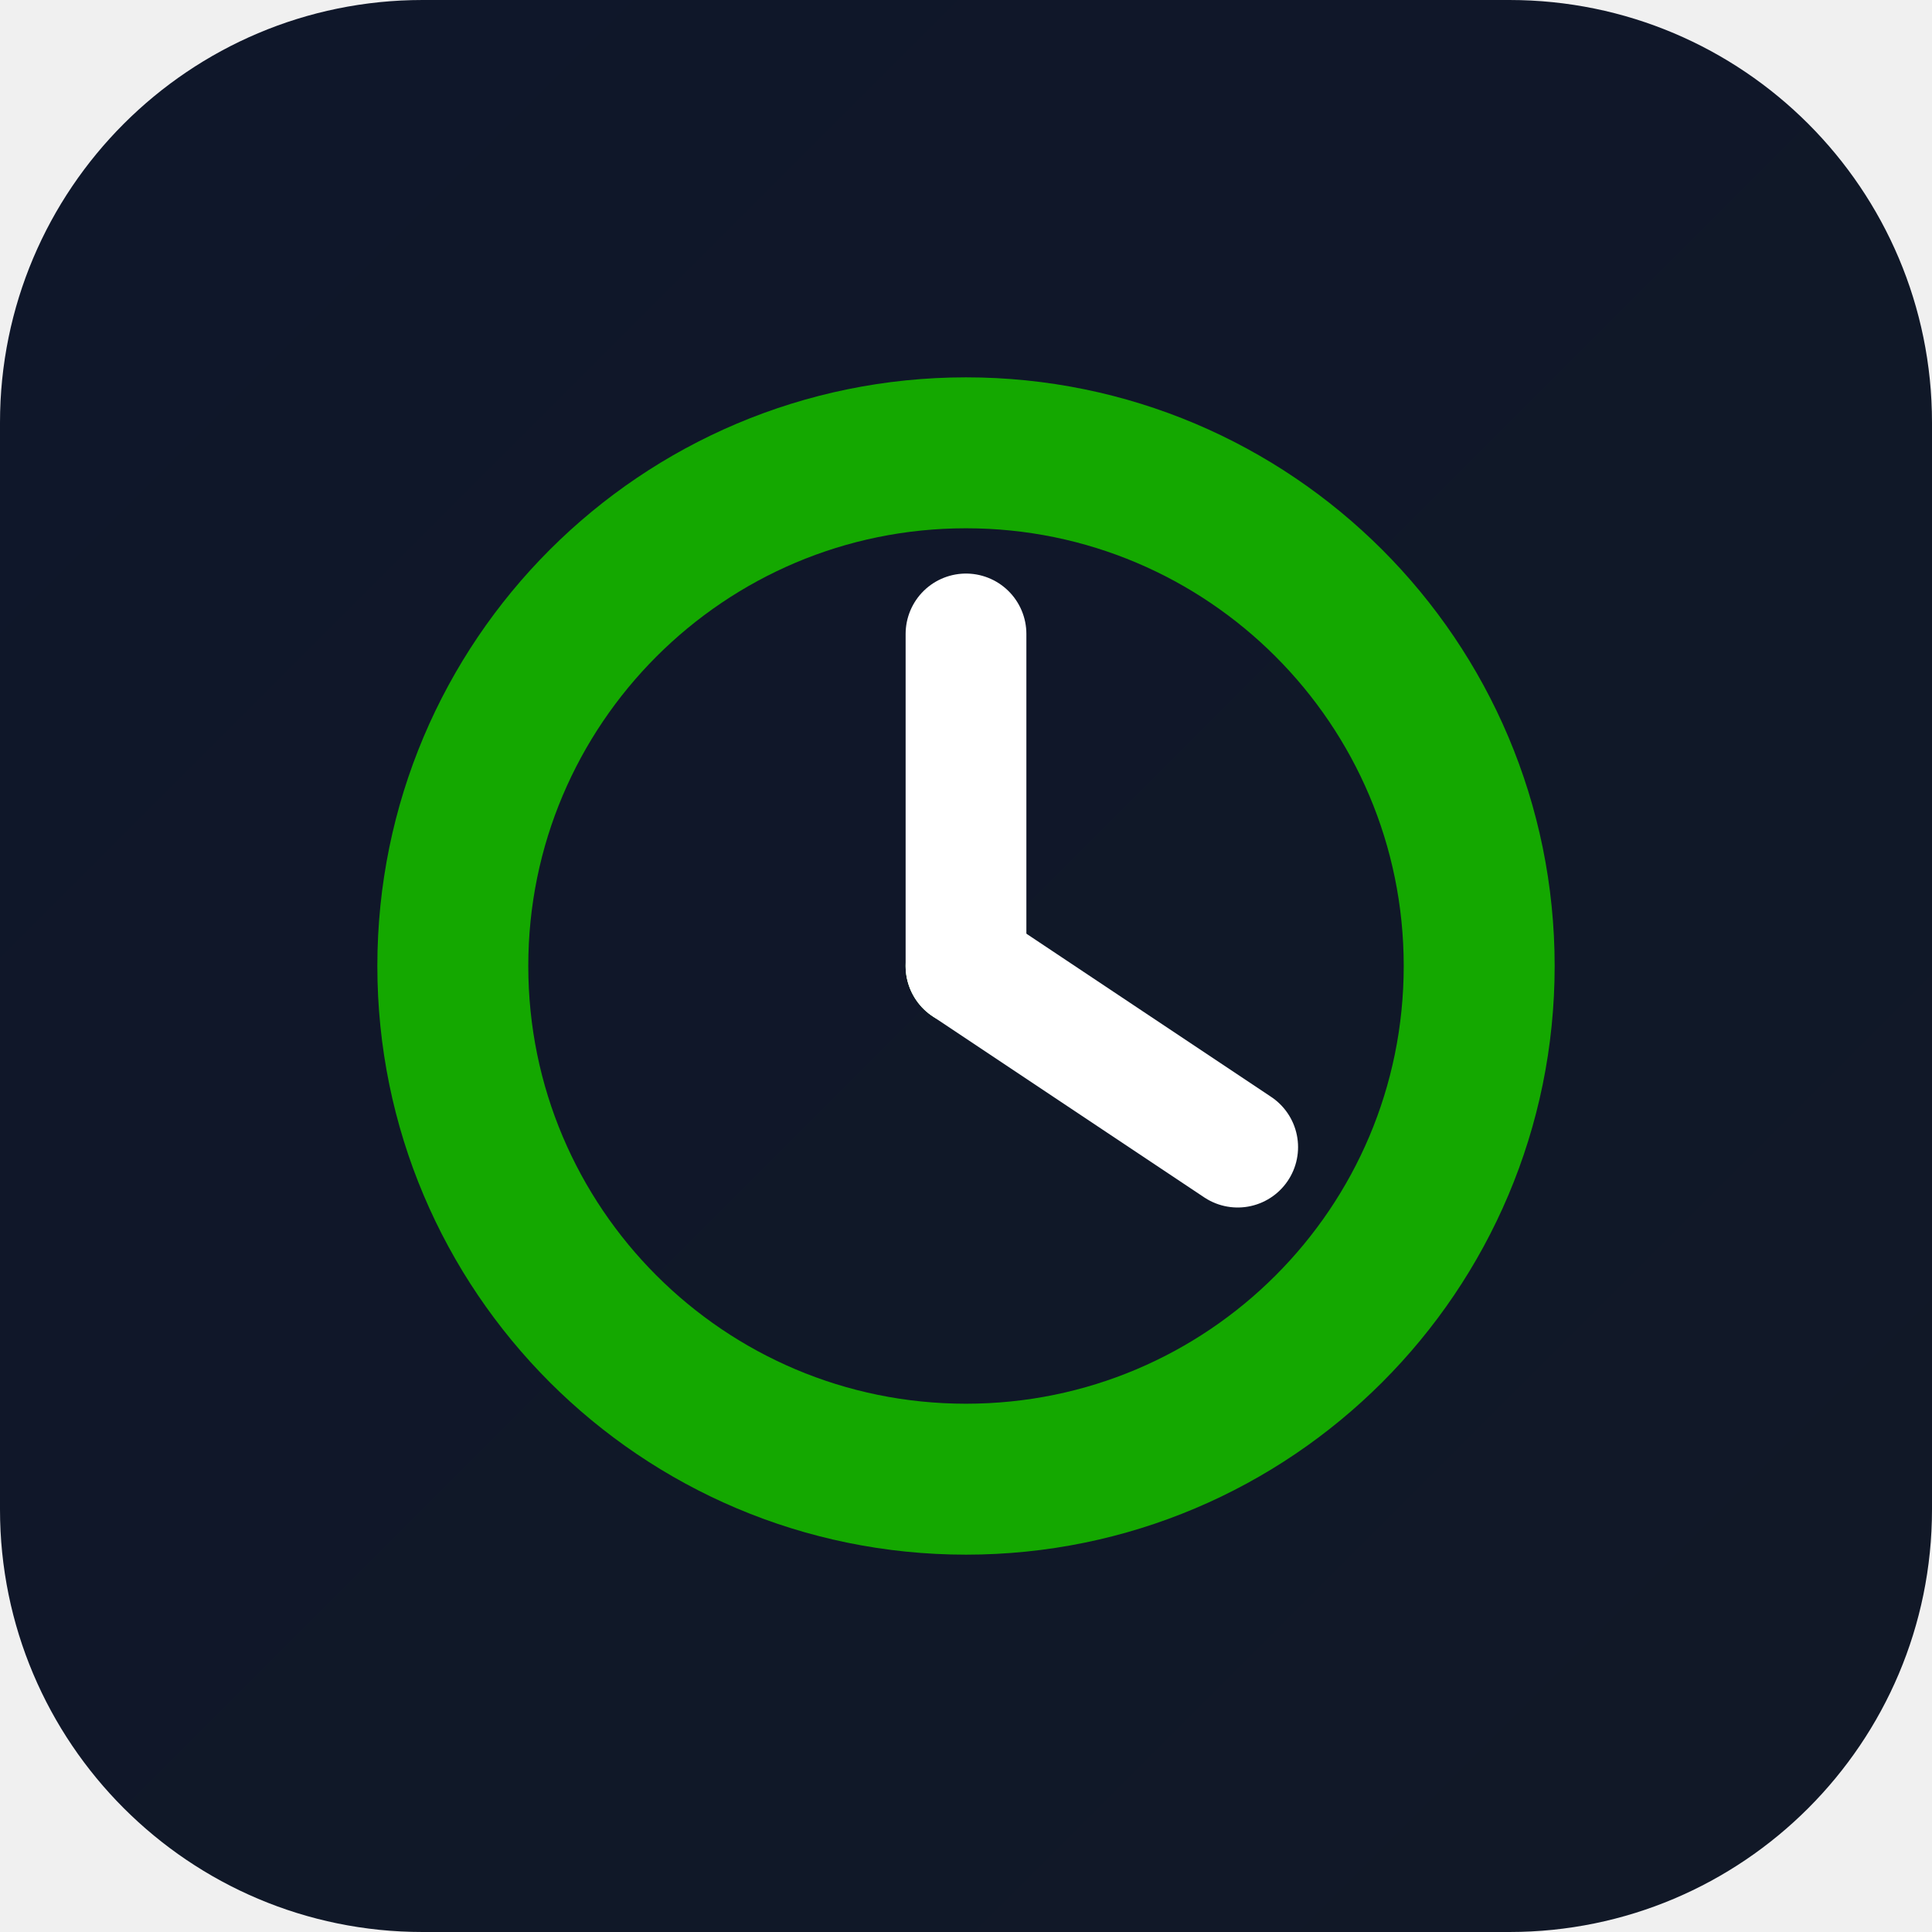
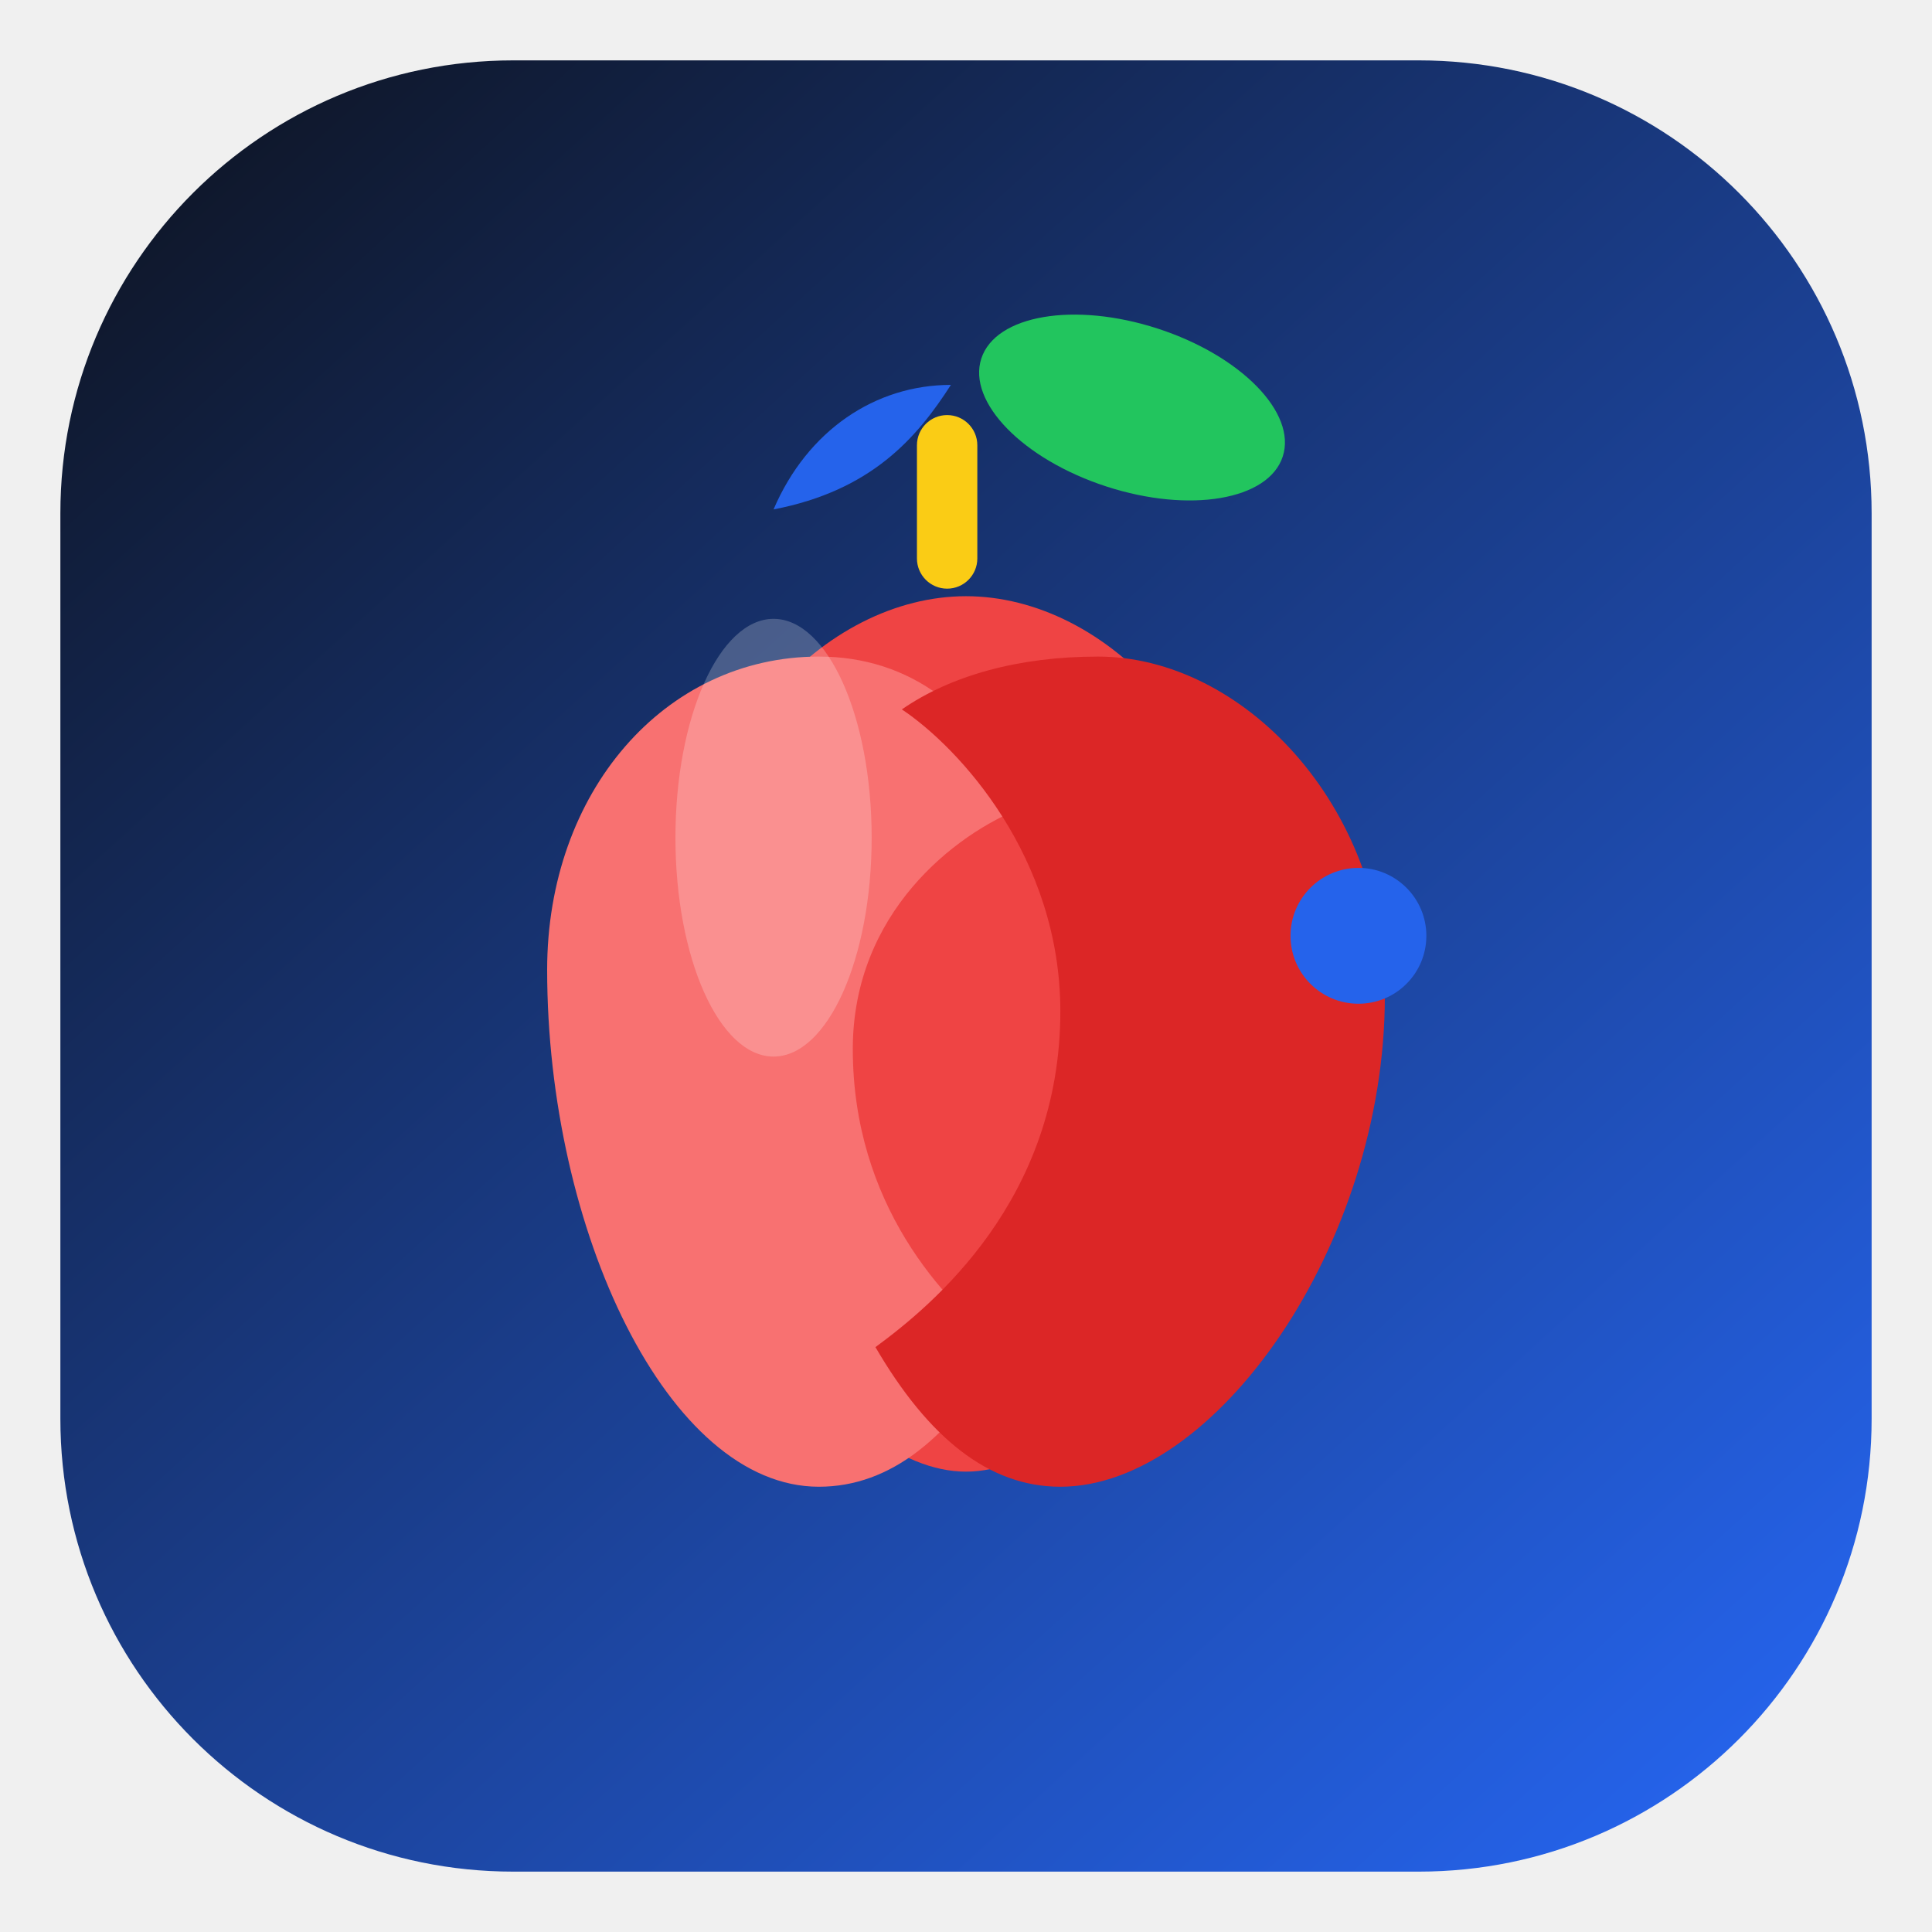
- <svg xmlns="http://www.w3.org/2000/svg" viewBox="0 0 128 128" role="img" aria-label="Time Tracker">
+ <svg xmlns="http://www.w3.org/2000/svg" width="512" height="512" viewBox="0 0 512 512" fill="none">
+   <rect x="16" y="16" width="480" height="480" rx="120" fill="url(#bg)" />
+   <path d="M180 256C180 196 219 158 256 158C293 158 332 196 332 256C332 328 291 390 256 390C221 390 180 328 180 256Z" fill="#EF4444" />
+   <path d="M145 257C145 210 176 174 217 174C241 174 260 188 271 214C253 221 226 242 226 278C226 319 250 345 266 357C252 381 236 394 217 394C177 394 145 326 145 257Z" fill="#F87171" />
+   <path d="M291 174C329 174 367 213 367 264C367 330 322 394 281 394C262 394 246 381 232 357C247 346 281 318 281 268C281 227 254 198 239 188C252 179 270 174 291 174Z" fill="#DC2626" />
+   <ellipse cx="300" cy="108" rx="42" ry="22" transform="rotate(18 300 108)" fill="#22C55E" />
+   <rect x="243" y="110" width="16" height="46" rx="8" fill="#FACC15" />
+   <circle cx="360" cy="248" r="18" fill="#2563EB" />
+   <path d="M205 135C214 114 232 102 252 102C243 116 231 130 205 135Z" fill="#2563EB" />
+   <ellipse cx="205" cy="222" rx="26" ry="58" fill="white" fill-opacity="0.22" />
  <defs>
-     <linearGradient id="bg" x1="0" x2="1" y1="0" y2="1">
-       <stop offset="0%" stop-color="#0f172a" />
-       <stop offset="100%" stop-color="#111827" />
+     <linearGradient id="bg" x1="56" y1="36" x2="456" y2="476" gradientUnits="userSpaceOnUse">
+       <stop stop-color="#0F172A" />
+       <stop offset="1" stop-color="#2563EB" />
    </linearGradient>
  </defs>
-   <rect width="128" height="128" rx="28" fill="url(#bg)" />
-   <circle cx="64" cy="64" r="34" fill="none" stroke="#14a800" stroke-width="10" />
-   <circle cx="64" cy="64" r="4" fill="#14a800" />
-   <path d="M64 64V42" stroke="#ffffff" stroke-width="8" stroke-linecap="round" />
-   <path d="M64 64L82 76" stroke="#ffffff" stroke-width="8" stroke-linecap="round" />
</svg>
